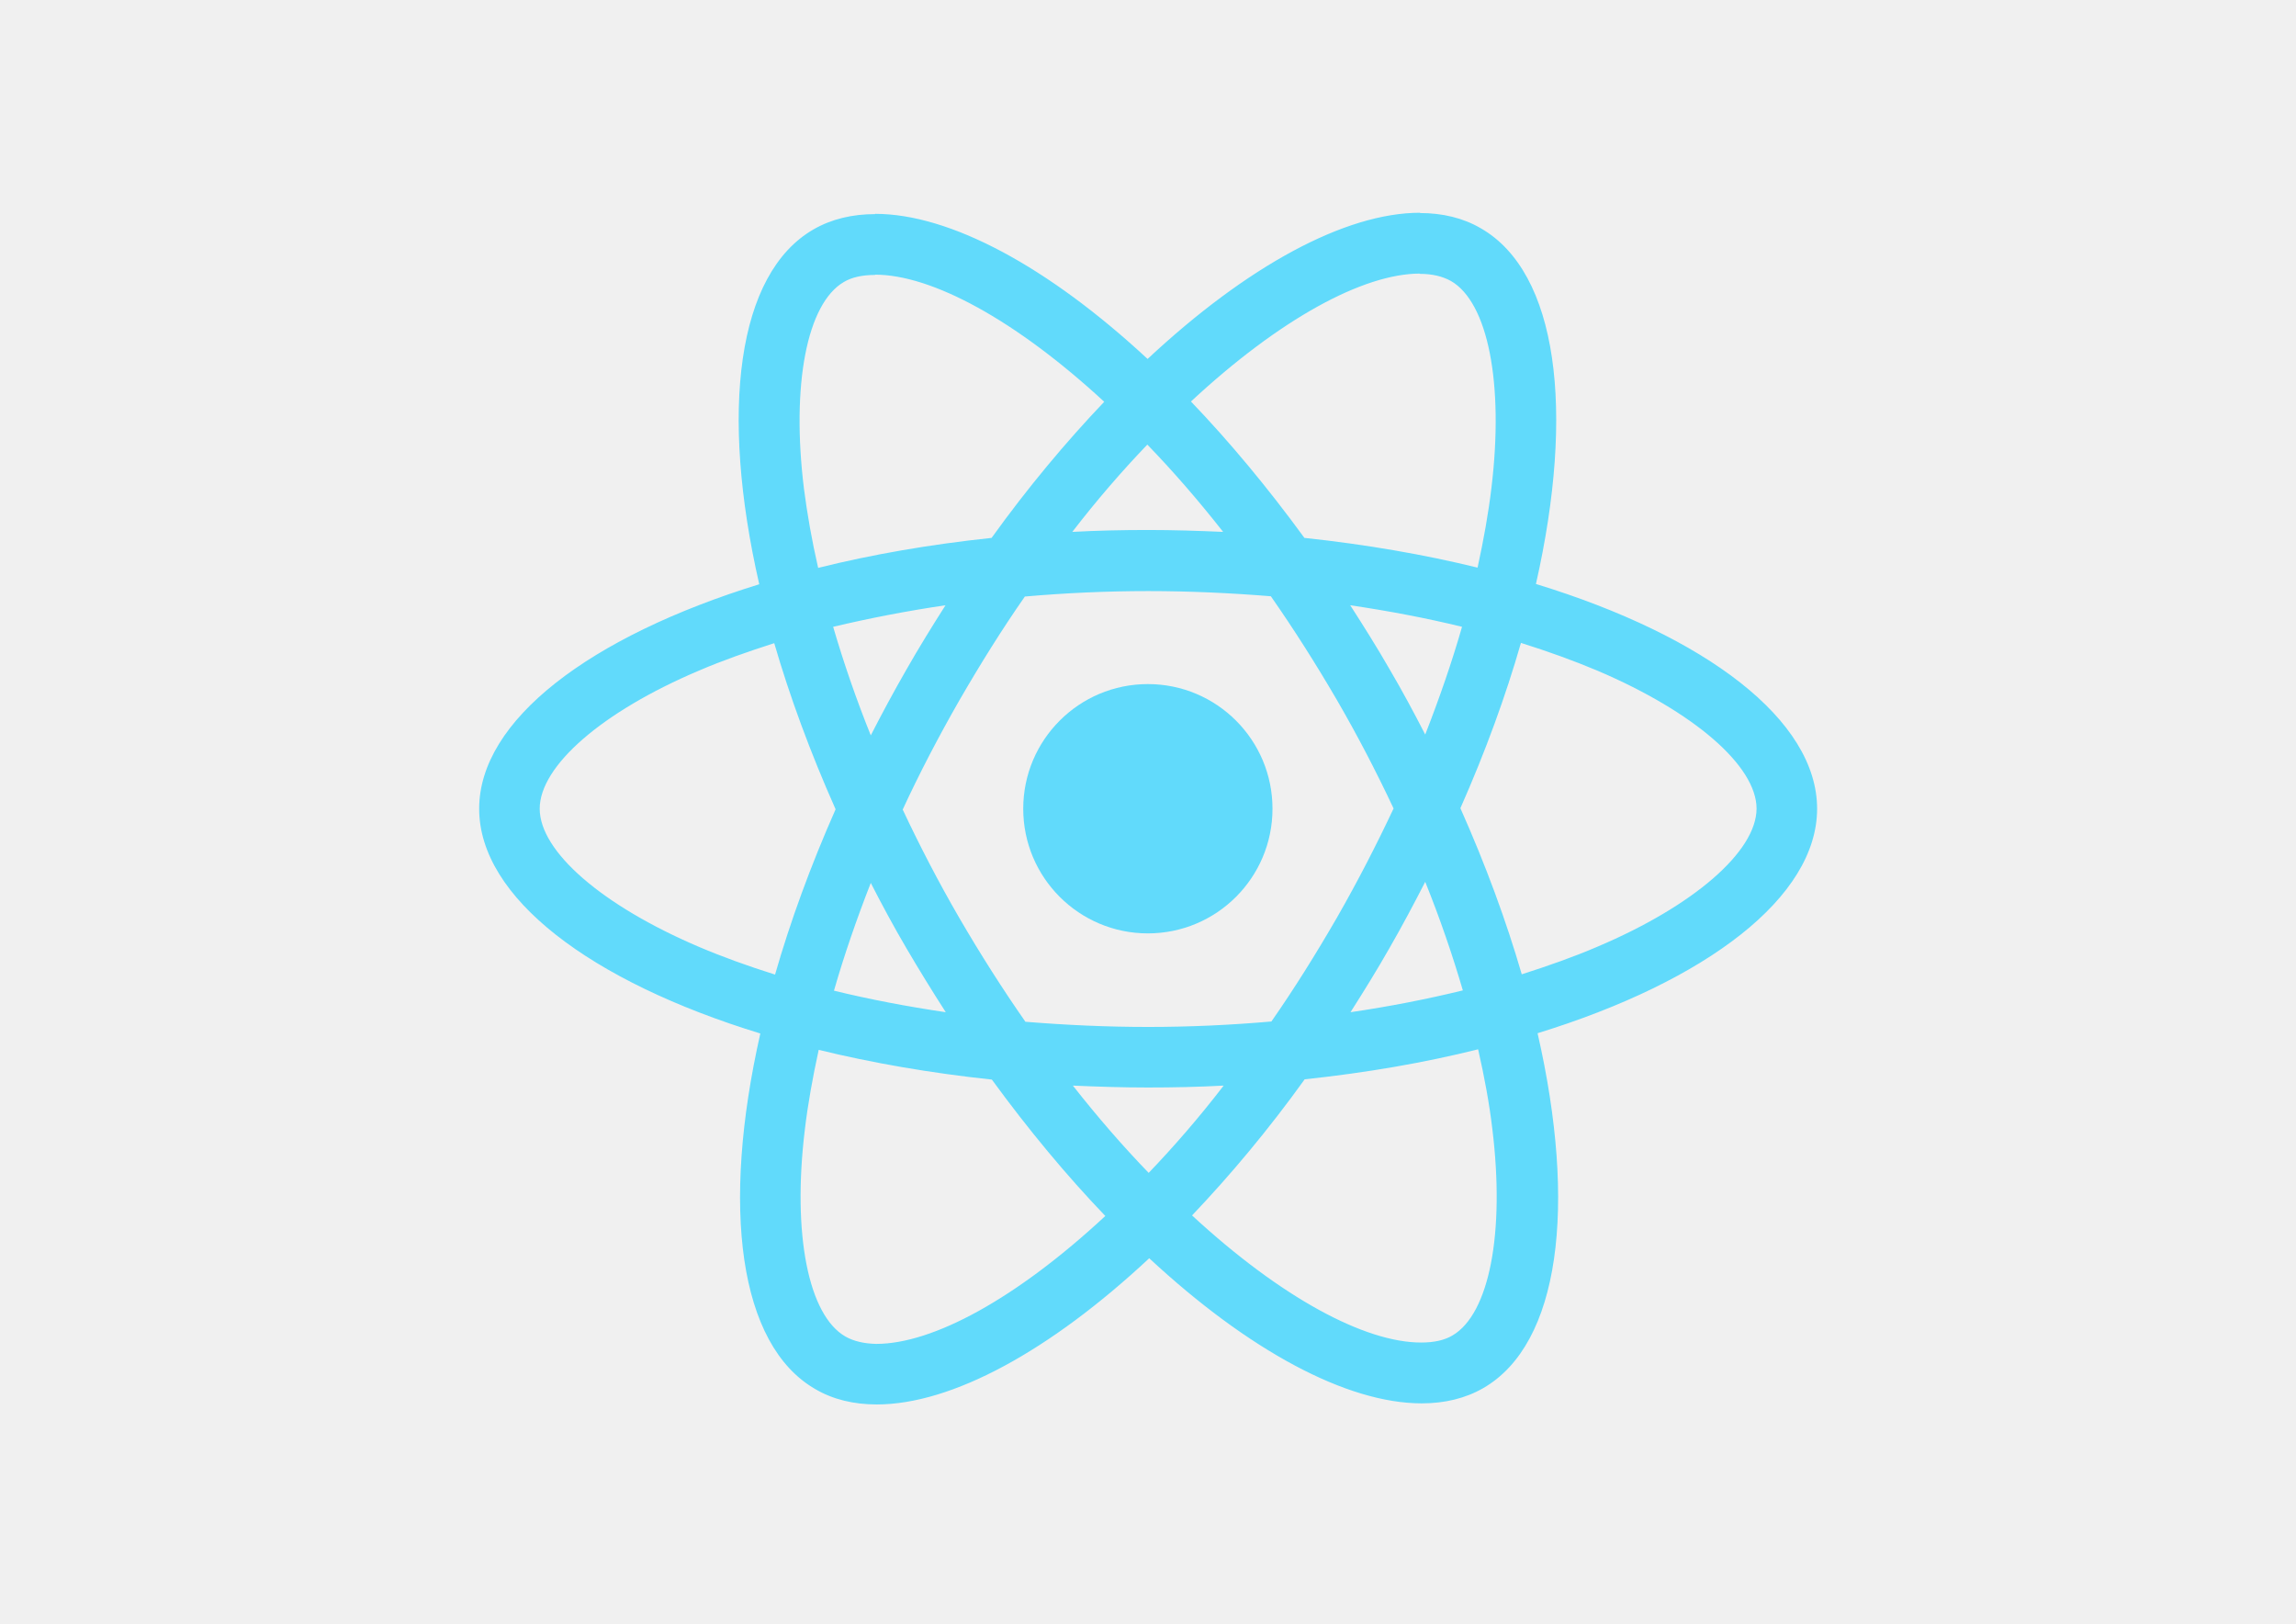
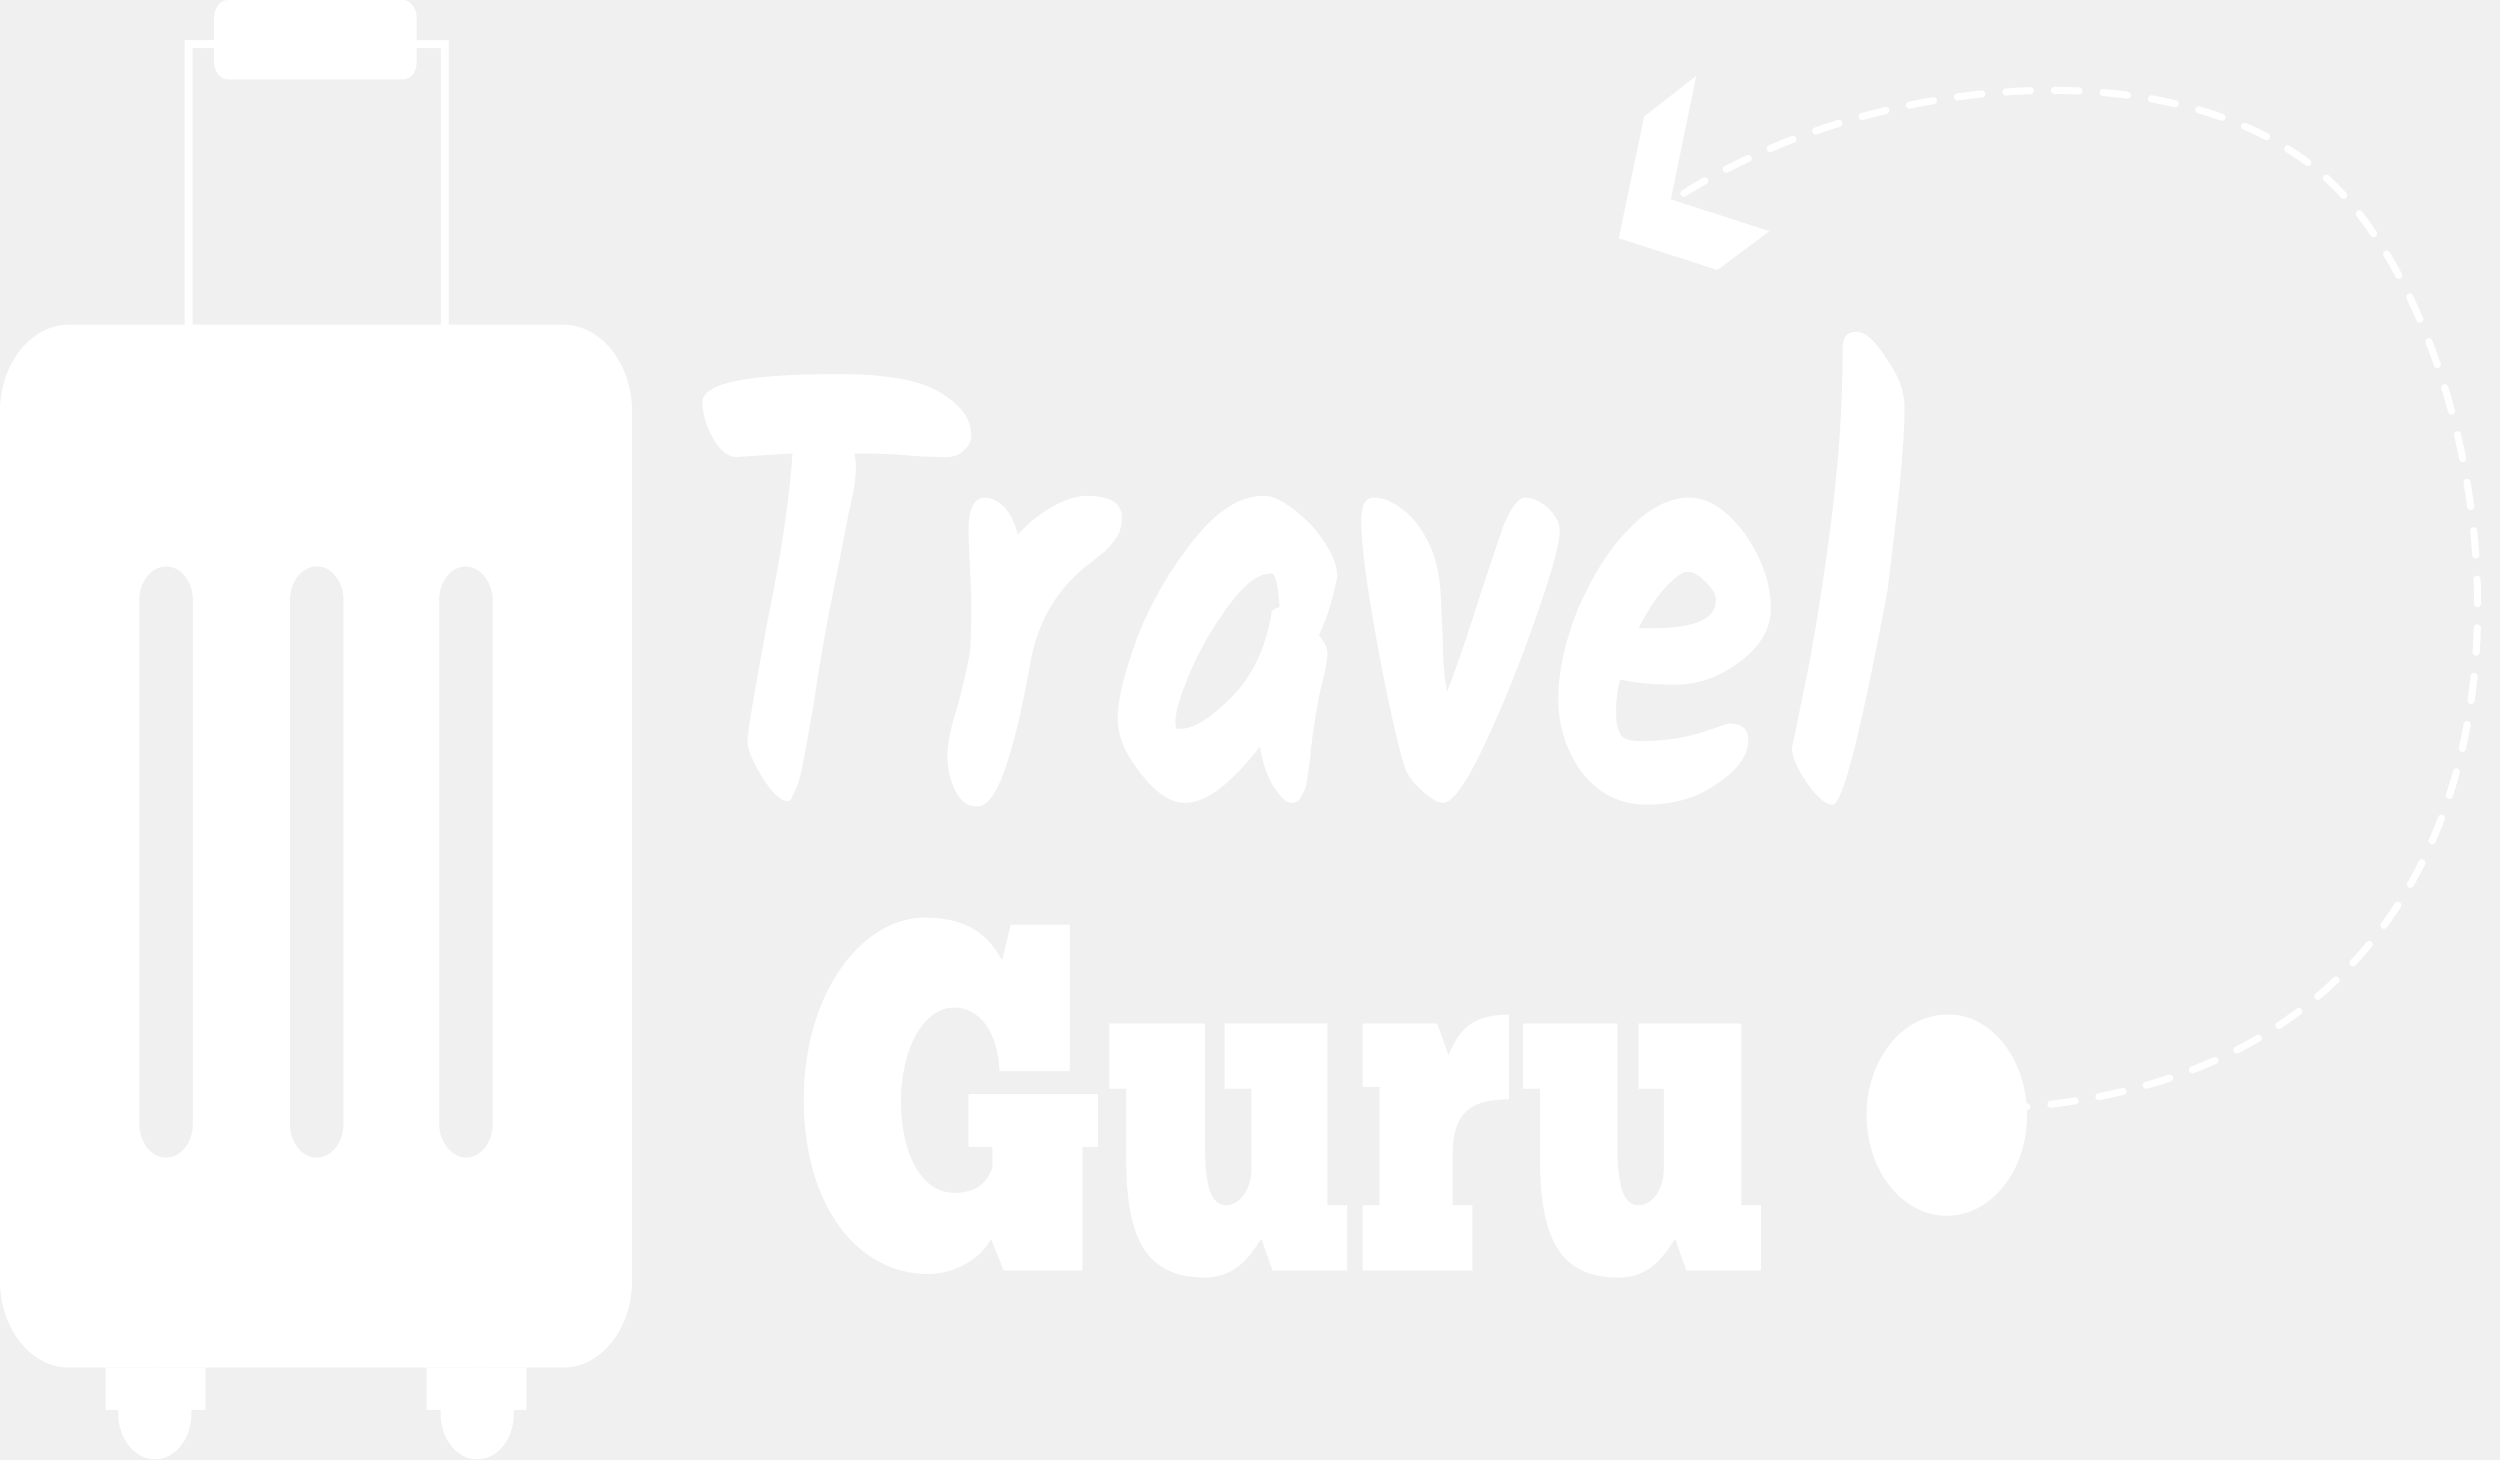
- <svg xmlns="http://www.w3.org/2000/svg" viewBox="0 0 841.9 595.3">
-   <g fill="#61DAFB">
-     <path d="M666.3 296.5c0-32.5-40.7-63.3-103.1-82.4 14.4-63.6 8-114.2-20.2-130.4-6.5-3.8-14.1-5.6-22.4-5.6v22.3c4.6 0 8.3.9 11.4 2.6 13.6 7.8 19.5 37.5 14.9 75.7-1.1 9.4-2.9 19.3-5.1 29.4-19.6-4.8-41-8.5-63.5-10.9-13.5-18.5-27.5-35.3-41.6-50 32.6-30.3 63.2-46.9 84-46.9V78c-27.5 0-63.5 19.6-99.9 53.6-36.4-33.8-72.4-53.2-99.9-53.2v22.3c20.7 0 51.4 16.5 84 46.6-14 14.7-28 31.4-41.3 49.9-22.6 2.4-44 6.1-63.6 11-2.3-10-4-19.7-5.2-29-4.7-38.2 1.1-67.9 14.6-75.8 3-1.8 6.9-2.6 11.5-2.6V78.5c-8.4 0-16 1.8-22.6 5.6-28.1 16.2-34.4 66.7-19.9 130.1-62.2 19.2-102.7 49.9-102.7 82.3 0 32.5 40.7 63.3 103.1 82.4-14.4 63.6-8 114.2 20.2 130.4 6.5 3.8 14.1 5.6 22.5 5.6 27.5 0 63.5-19.6 99.9-53.6 36.4 33.8 72.4 53.2 99.9 53.2 8.4 0 16-1.8 22.6-5.6 28.1-16.2 34.4-66.7 19.9-130.1 62-19.1 102.5-49.9 102.5-82.3zm-130.2-66.7c-3.7 12.9-8.3 26.2-13.5 39.5-4.1-8-8.4-16-13.1-24-4.6-8-9.5-15.8-14.4-23.4 14.2 2.1 27.9 4.7 41 7.9zm-45.8 106.5c-7.8 13.5-15.8 26.3-24.1 38.2-14.9 1.3-30 2-45.2 2-15.1 0-30.2-.7-45-1.9-8.3-11.9-16.4-24.6-24.2-38-7.6-13.1-14.5-26.4-20.8-39.8 6.2-13.4 13.2-26.8 20.7-39.9 7.8-13.5 15.8-26.3 24.1-38.2 14.9-1.3 30-2 45.2-2 15.1 0 30.2.7 45 1.9 8.3 11.9 16.4 24.6 24.2 38 7.6 13.1 14.5 26.4 20.8 39.8-6.3 13.4-13.2 26.8-20.7 39.9zm32.3-13c5.4 13.4 10 26.8 13.8 39.8-13.1 3.2-26.9 5.9-41.2 8 4.9-7.7 9.8-15.6 14.4-23.7 4.6-8 8.9-16.1 13-24.1zM421.2 430c-9.3-9.6-18.6-20.3-27.8-32 9 .4 18.2.7 27.5.7 9.4 0 18.7-.2 27.8-.7-9 11.7-18.3 22.4-27.5 32zm-74.4-58.9c-14.2-2.1-27.9-4.7-41-7.9 3.7-12.9 8.3-26.2 13.5-39.5 4.1 8 8.4 16 13.1 24 4.7 8 9.5 15.8 14.4 23.4zM420.7 163c9.3 9.6 18.6 20.3 27.8 32-9-.4-18.2-.7-27.5-.7-9.4 0-18.7.2-27.8.7 9-11.7 18.3-22.4 27.5-32zm-74 58.9c-4.9 7.7-9.8 15.6-14.4 23.7-4.6 8-8.9 16-13 24-5.4-13.4-10-26.8-13.8-39.8 13.1-3.1 26.9-5.8 41.2-7.9zm-90.5 125.2c-35.4-15.1-58.3-34.9-58.3-50.6 0-15.7 22.9-35.6 58.3-50.6 8.6-3.7 18-7 27.7-10.1 5.7 19.6 13.2 40 22.5 60.9-9.2 20.8-16.6 41.1-22.2 60.6-9.9-3.1-19.3-6.5-28-10.2zM310 490c-13.6-7.8-19.5-37.5-14.9-75.7 1.1-9.4 2.9-19.3 5.1-29.4 19.6 4.8 41 8.5 63.5 10.9 13.5 18.5 27.5 35.3 41.6 50-32.6 30.3-63.2 46.9-84 46.9-4.5-.1-8.3-1-11.3-2.7zm237.2-76.2c4.7 38.2-1.1 67.9-14.6 75.8-3 1.8-6.9 2.6-11.5 2.6-20.7 0-51.4-16.5-84-46.6 14-14.7 28-31.4 41.3-49.9 22.6-2.4 44-6.1 63.6-11 2.3 10.1 4.1 19.8 5.2 29.1zm38.5-66.7c-8.6 3.7-18 7-27.7 10.1-5.7-19.6-13.2-40-22.5-60.9 9.2-20.8 16.6-41.1 22.2-60.6 9.9 3.1 19.3 6.5 28.1 10.2 35.4 15.1 58.3 34.9 58.3 50.6-.1 15.7-23 35.6-58.4 50.6zM320.8 78.4z" />
-     <circle cx="420.9" cy="296.5" r="45.7" />
-     <path d="M520.5 78.1z" />
-   </g>
+ <svg xmlns="http://www.w3.org/2000/svg" width="1057" height="617" viewBox="0 0 1057 617" fill="none">
+   <path d="M418.991 523.741C415.42 531.202 404.707 538.663 392.209 538.663C363.046 538.663 339.835 510.312 339.835 464.802C339.835 419.291 364.832 387.956 391.018 387.956C415.42 387.956 420.776 402.132 423.752 405.862L427.323 390.941H452.32V452.865H422.562C421.967 435.705 413.635 426.006 403.517 426.006C389.828 426.006 380.901 444.658 380.901 465.548C380.901 487.184 389.233 504.343 403.517 504.343C413.039 504.343 417.205 499.867 419.586 493.898V484.946H409.468V462.564H464.223V484.946H457.676V537.171H424.347L418.991 523.741Z" fill="white" />
+   <path d="M468.984 432.721H509.455V483.453C509.455 501.359 511.836 509.566 518.382 509.566C524.334 509.566 529.095 502.851 529.095 493.898V460.325H517.787V432.721H561.234V509.566H569.566V537.17H538.023L533.261 523.741C529.69 528.964 523.739 540.155 509.455 540.155C484.458 540.155 476.126 523.741 476.126 489.422V460.325H468.984V432.721V432.721Z" fill="white" />
+   <path d="M623.13 537.171H576.112V509.566H583.254V459.579H576.112V432.721H607.656L612.417 446.15C616.583 436.451 621.344 428.99 638.009 428.99V464.802C623.13 464.802 614.202 469.278 614.202 487.93V509.566H622.535V537.171H623.13Z" fill="white" />
+   <path d="M643.365 432.721H683.836V483.453C683.836 501.359 686.216 509.566 692.763 509.566C698.715 509.566 703.476 502.851 703.476 493.898V460.325H692.763V432.721H736.21V509.566H744.542V537.17H712.998L708.237 523.741C704.666 528.964 698.715 540.155 684.431 540.155C659.434 540.155 651.102 523.741 651.102 489.422V460.325H643.96V432.721H643.365Z" fill="white" />
+   <path d="M335.073 191.74C320.789 192.486 313.052 193.232 311.267 193.232C308.291 193.232 304.72 190.994 301.744 185.771C298.769 180.549 296.983 175.326 296.983 170.104C296.983 161.897 316.028 158.167 354.118 158.167C373.758 158.167 388.042 160.405 396.97 165.627C405.897 170.85 410.658 176.818 410.658 184.279C410.658 186.517 409.468 188.755 407.682 190.248C405.897 192.486 402.921 193.232 399.945 193.232C396.97 193.232 391.018 193.232 383.281 192.486C374.949 191.74 367.807 191.74 361.26 191.74C361.855 193.978 361.855 196.216 361.855 198.454C361.855 201.439 361.26 206.661 359.475 214.122C357.689 221.582 355.904 232.774 352.928 246.949C349.952 261.124 346.976 277.538 344.001 297.682C340.43 317.826 338.644 329.017 336.859 332.747C335.073 336.477 334.478 338.715 333.288 338.715C330.312 338.715 326.741 335.731 322.575 329.017C318.409 322.302 316.028 317.079 316.028 313.349C316.028 309.619 319.004 292.459 324.36 263.362C330.312 234.266 333.883 210.391 335.073 191.74Z" fill="white" />
+   <path d="M410.658 252.918L409.468 224.567C409.468 214.868 411.849 210.392 416.61 210.392C418.991 210.392 421.966 211.884 424.347 214.122C426.728 216.361 429.108 220.837 430.299 226.059C435.06 220.837 439.821 217.107 445.177 214.122C450.534 211.138 455.295 209.646 459.461 209.646C468.984 209.646 474.34 212.63 474.34 218.599C474.34 221.583 473.745 223.821 473.15 225.313C472.555 226.805 471.364 227.552 471.364 228.298C470.769 229.044 470.174 229.79 468.984 231.282C467.793 232.028 467.198 233.52 466.603 233.52C463.627 235.758 461.247 237.997 460.056 238.743C454.105 243.219 448.748 249.188 444.582 255.902C440.416 262.617 436.845 271.57 435.06 283.507C431.489 302.905 427.918 317.08 424.347 326.779C420.776 336.478 417.205 340.954 413.039 340.954C408.873 340.954 405.897 338.716 403.516 333.493C401.136 328.271 400.541 323.795 400.541 319.318C400.541 314.842 401.731 308.127 404.707 299.174C407.087 290.221 408.873 282.761 410.063 276.046C410.658 268.585 410.658 261.125 410.658 252.918Z" fill="white" />
+   <path d="M557.662 268.585C560.043 271.57 561.233 273.808 561.233 276.046C561.233 278.284 560.638 282.761 558.853 289.475C557.067 296.19 556.472 301.413 555.877 305.143C555.282 308.873 554.686 311.858 554.686 314.096C554.091 316.334 554.091 317.826 554.091 319.318C554.091 320.81 553.496 322.303 553.496 323.795C553.496 325.287 552.901 326.779 552.901 328.271C552.901 329.017 552.306 330.509 552.306 332.001C551.711 333.494 551.711 334.24 551.116 334.986C550.52 335.732 550.52 336.478 549.925 337.224C549.33 338.716 547.545 339.462 545.759 339.462C543.974 339.462 541.593 337.224 538.617 332.747C535.641 328.271 533.856 322.303 532.666 315.588C520.167 332.001 509.454 339.462 501.122 339.462C495.171 339.462 489.219 335.732 482.672 327.525C476.126 319.318 472.555 311.858 472.555 303.651C472.555 295.444 475.53 284.253 480.887 269.331C486.838 254.41 494.576 240.981 504.693 228.298C514.811 215.614 524.333 209.646 534.451 209.646C539.808 209.646 546.354 214.122 554.091 221.583C561.233 229.79 565.399 237.25 565.399 243.965C563.614 252.172 561.828 259.633 557.662 268.585ZM499.337 308.127C504.693 308.127 511.835 303.651 520.762 294.698C529.69 285.745 535.046 273.808 537.427 260.379C537.427 258.14 538.617 257.394 540.998 256.648C540.403 246.949 539.212 242.473 537.427 242.473C532.071 242.473 526.119 246.949 519.572 255.902C513.025 264.855 507.669 273.808 503.503 283.507C499.337 293.206 496.956 300.666 496.956 305.143C496.956 306.635 496.956 307.381 497.551 308.127C496.956 308.127 498.146 308.127 499.337 308.127Z" fill="white" />
+   <path d="M644.555 210.391C648.126 210.391 651.102 211.883 654.673 214.867C657.649 217.852 659.434 220.836 659.434 224.566C659.434 230.535 655.268 244.71 647.531 266.346C639.794 287.982 632.057 305.888 625.51 319.317C618.963 332.747 613.607 339.461 610.036 339.461C608.251 339.461 605.275 337.969 601.109 334.239C596.943 330.508 595.157 327.524 593.967 324.54C590.991 314.841 586.825 296.935 582.064 270.823C577.302 244.71 575.517 228.297 575.517 220.836C575.517 213.375 577.302 210.391 580.873 210.391C585.635 210.391 589.801 212.629 595.157 217.106C602.894 224.566 607.655 235.011 608.846 247.695C609.441 253.663 609.441 261.124 610.036 270.077C610.036 279.03 610.631 286.49 611.822 292.459C614.797 284.998 618.963 273.061 623.725 258.14C628.486 243.218 632.652 231.281 635.628 222.328C638.604 214.867 642.175 210.391 644.555 210.391Z" fill="white" />
+   <path d="M735.615 279.776C726.687 286.49 717.76 289.474 708.237 289.474C698.715 289.474 690.978 288.728 685.026 287.236C683.836 291.713 683.241 296.189 683.241 300.666C683.241 305.142 683.836 308.126 685.026 310.364C686.217 312.603 689.192 313.349 693.954 313.349C704.071 313.349 712.404 311.857 719.545 309.618C726.687 307.38 730.258 305.888 730.853 305.888C736.21 305.888 739.186 308.126 739.186 312.603C739.186 319.317 735.02 325.286 726.092 331.254C717.76 337.223 707.642 340.207 696.334 340.207C685.026 340.207 676.099 335.731 668.957 326.778C662.41 317.825 658.839 307.38 658.839 295.443C658.839 283.506 661.815 270.823 667.172 257.393C673.123 243.964 679.67 232.773 688.597 223.82C696.929 214.867 705.857 210.391 714.189 210.391C722.521 210.391 730.258 215.614 737.995 226.059C745.137 236.503 748.708 246.948 748.708 257.393C748.708 265.6 744.542 273.061 735.615 279.776ZM721.331 246.202C718.355 243.218 715.974 241.726 713.594 241.726C711.213 241.726 708.237 243.964 704.071 248.441C699.905 252.917 696.334 258.886 692.763 265.6C693.954 265.6 695.739 265.6 698.12 265.6C716.57 265.6 725.497 261.87 725.497 253.663C725.497 251.425 724.307 249.187 721.331 246.202Z" fill="white" />
+   <path d="M797.511 151.452C802.867 158.913 805.248 165.628 805.248 172.342C805.248 179.057 804.653 190.994 802.867 208.153C801.082 225.313 799.296 238.742 798.106 249.187C786.798 309.619 779.061 340.208 774.895 340.208C771.919 340.208 768.348 337.224 764.182 331.255C760.016 325.287 757.635 320.064 757.635 316.334C757.635 316.334 759.421 307.381 762.992 290.221C766.563 273.062 770.133 251.426 773.704 224.567C777.275 197.709 779.061 172.342 779.061 147.722C779.061 142.499 780.846 140.261 785.012 140.261C788.583 140.261 792.749 143.991 797.511 151.452Z" fill="white" />
+   <path d="M217.233 597.602C217.233 608.793 210.091 617 201.759 617C192.831 617 186.284 608.047 186.284 597.602C186.284 587.157 193.426 578.205 201.759 578.205C210.091 577.459 217.233 586.411 217.233 597.602Z" fill="white" />
+   <path d="M65.467 617C74.013 617 80.941 608.315 80.941 597.602C80.941 586.889 74.013 578.204 65.467 578.204C56.921 578.204 49.993 586.889 49.993 597.602C49.993 608.315 56.921 617 65.467 617Z" fill="white" />
+   <path d="M188.07 18.652H79.751V149.214H188.07V18.652Z" stroke="white" stroke-width="3.366" stroke-miterlimit="10" />
+   <path d="M170.215 33.573H96.415C93.44 33.573 90.464 30.589 90.464 26.113V7.461C90.464 3.73 92.844 0 96.415 0H170.215C173.191 0 176.167 2.984 176.167 7.461V26.113C176.167 30.589 173.786 33.573 170.215 33.573Z" fill="white" />
+   <path d="M86.893 578.204H44.637V596.11H86.893V578.204Z" fill="white" />
+   <path d="M222.589 578.204H180.333V596.11H222.589V578.204Z" fill="white" />
+   <path d="M238.063 137.277H29.163C13.094 137.277 0 153.69 0 173.834V541.647C0 561.791 13.094 578.204 29.163 578.204H238.063C254.132 578.204 267.226 561.791 267.226 541.647V173.834C267.226 153.69 254.132 137.277 238.063 137.277ZM81.537 475.247C81.537 483.453 76.18 489.422 70.229 489.422C63.682 489.422 58.921 482.707 58.921 475.247V253.664C58.921 245.457 64.277 239.488 70.229 239.488C76.775 239.488 81.537 246.203 81.537 253.664V475.247ZM145.218 475.247C145.218 483.453 139.862 489.422 133.91 489.422C127.364 489.422 122.602 482.707 122.602 475.247V253.664C122.602 245.457 127.959 239.488 133.91 239.488C140.457 239.488 145.218 246.203 145.218 253.664V475.247ZM208.305 475.247C208.305 483.453 202.949 489.422 196.997 489.422C191.046 489.422 185.689 482.707 185.689 475.247V253.664C185.689 245.457 191.046 239.488 196.997 239.488C202.949 239.488 208.305 246.203 208.305 253.664V475.247Z" fill="white" />
+   <path d="M826.079 469.278C1112.35 469.278 1069.5 149.96 982.01 73.861C920.114 19.398 786.799 29.843 702.286 88.036" stroke="white" stroke-width="3" stroke-linecap="round" stroke-linejoin="round" stroke-dasharray="10.29 10.29" />
+   <path d="M717.165 32.081L706.452 84.306L748.113 97.735L726.092 114.149L684.431 100.72L695.144 49.241L717.165 32.081Z" fill="white" />
+   <path d="M857.028 471.516C857.028 495.391 841.553 514.042 823.104 514.042C804.058 514.042 789.18 494.644 789.18 471.516C789.18 447.642 804.654 428.99 823.104 428.99C841.553 428.244 857.028 447.642 857.028 471.516Z" fill="white" />
</svg>
